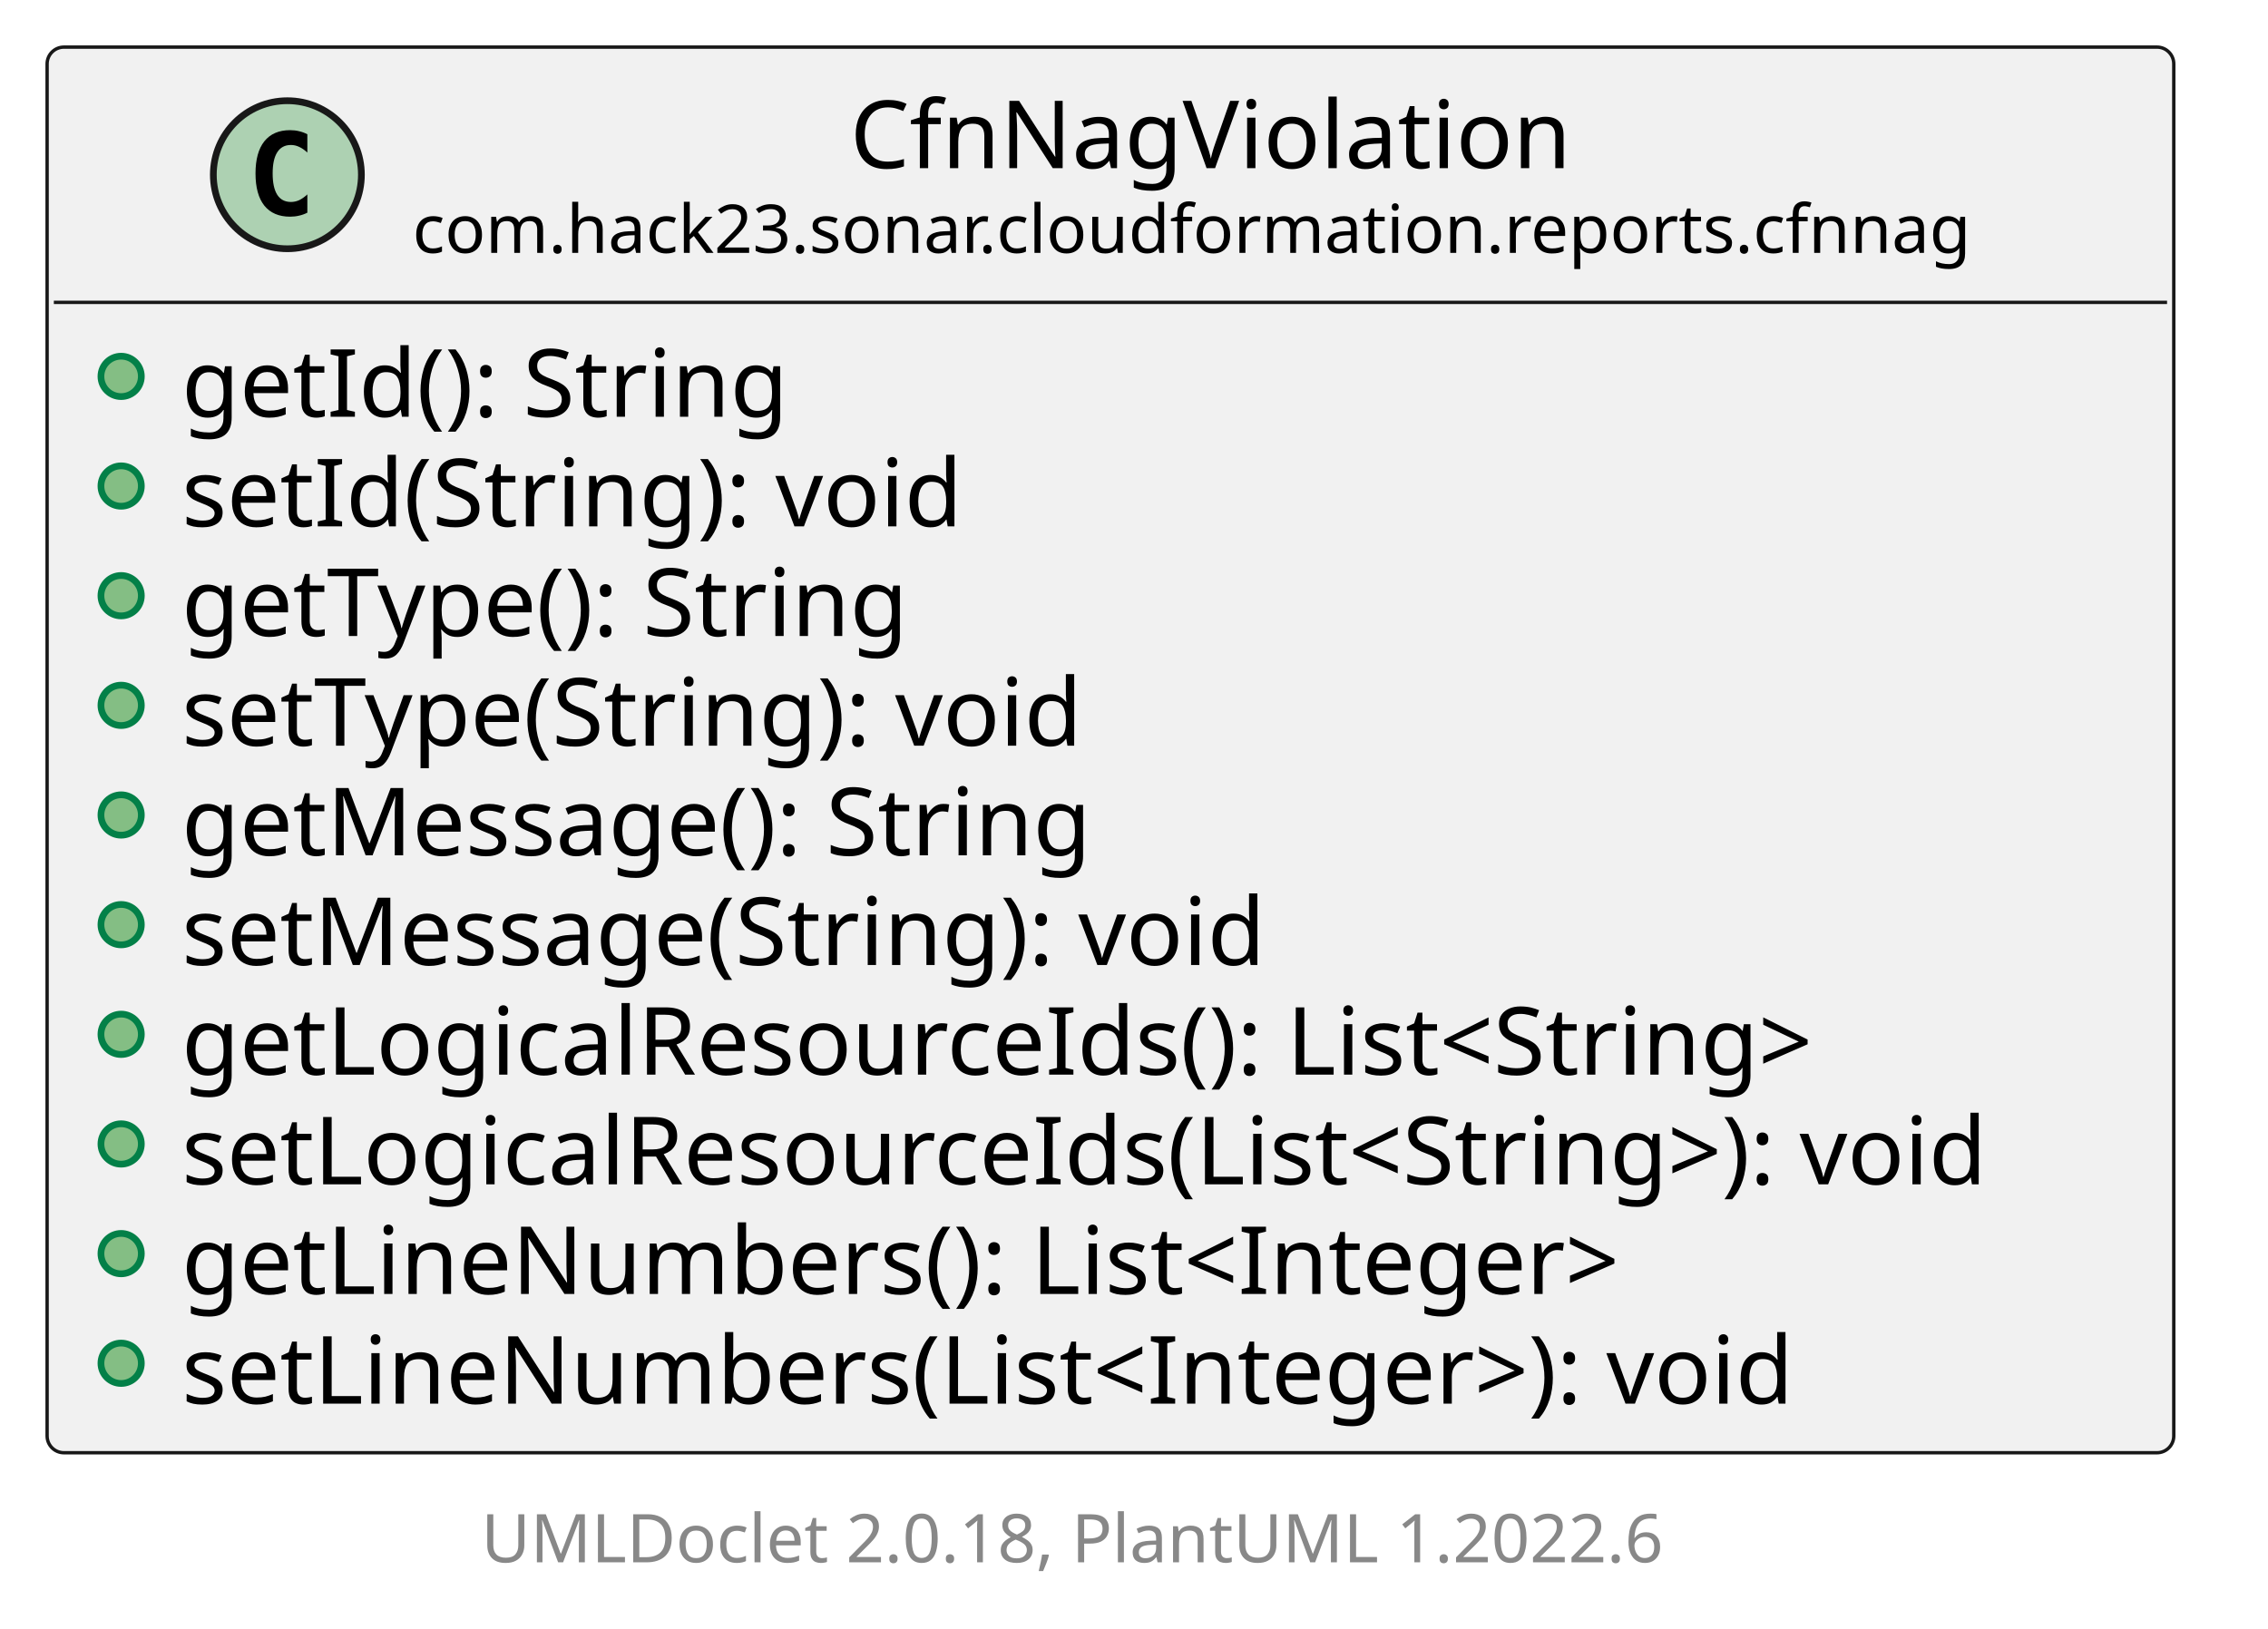
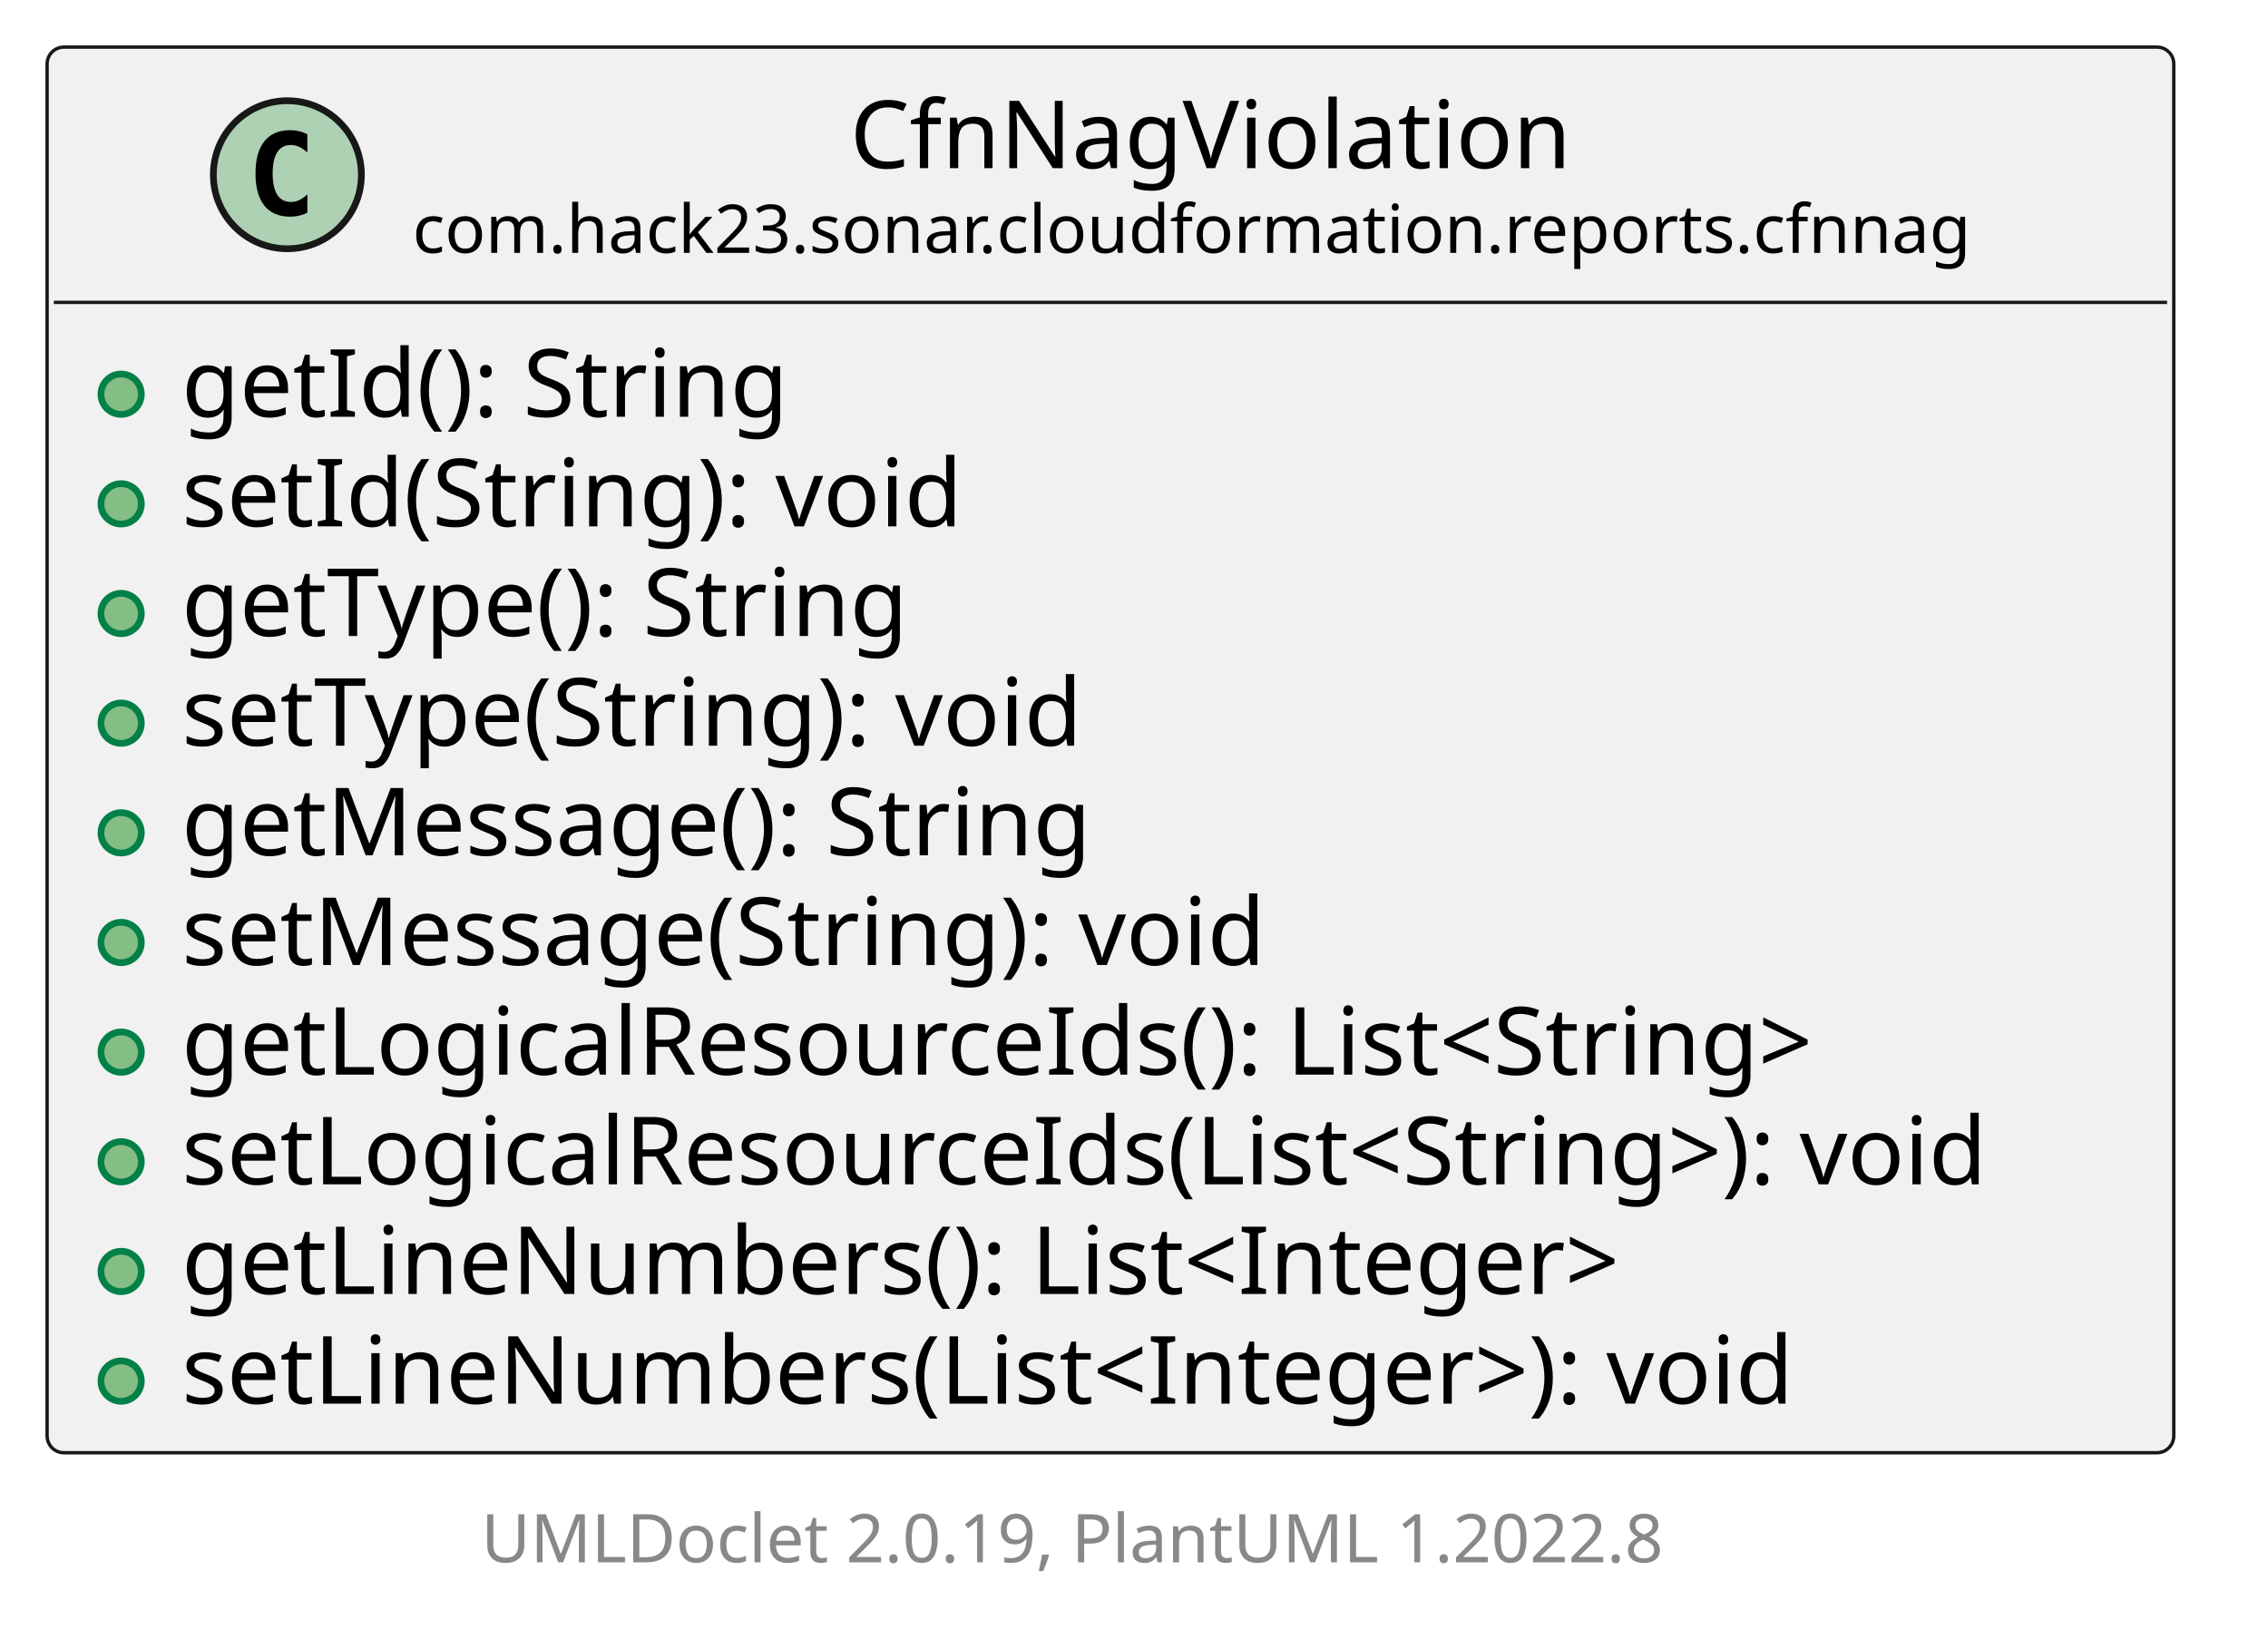
<svg xmlns="http://www.w3.org/2000/svg" xmlns:xlink="http://www.w3.org/1999/xlink" contentStyleType="text/css" height="242px" preserveAspectRatio="none" style="width:337px;height:242px;background:#FFFFFF;" version="1.1" viewBox="0 0 337 242" width="337px" zoomAndPan="magnify">
  <defs />
  <g>
    <a href="CfnNagViolation.html" target="_top" title="CfnNagViolation.html" xlink:actuate="onRequest" xlink:href="CfnNagViolation.html" xlink:show="new" xlink:title="CfnNagViolation.html" xlink:type="simple">
      <g id="elem_com.hack23.sonar.cloudformation.reports.cfnnag.CfnNagViolation">
        <rect codeLine="5" fill="#F1F1F1" height="208.906" id="com.hack23.sonar.cloudformation.reports.cfnnag.CfnNagViolation" rx="2.5" ry="2.5" style="stroke:#181818;stroke-width:0.5;" width="316" x="7" y="7" />
        <ellipse cx="42.7" cy="25.969" fill="#ADD1B2" rx="11" ry="11" style="stroke:#181818;stroke-width:1.0;" />
        <path d="M45.669,31.609 Q45.091,31.906 44.45,32.047 Q43.809,32.203 43.106,32.203 Q40.606,32.203 39.278,30.562 Q37.966,28.906 37.966,25.781 Q37.966,22.656 39.278,21 Q40.606,19.344 43.106,19.344 Q43.809,19.344 44.45,19.5 Q45.106,19.656 45.669,19.953 L45.669,22.672 Q45.044,22.094 44.45,21.828 Q43.856,21.547 43.231,21.547 Q41.888,21.547 41.2,22.625 Q40.513,23.688 40.513,25.781 Q40.513,27.875 41.2,28.953 Q41.888,30.016 43.231,30.016 Q43.856,30.016 44.45,29.75 Q45.044,29.469 45.669,28.891 L45.669,31.609 Z " fill="#000000" />
        <text fill="#000000" font-family="sans-serif" font-size="14" lengthAdjust="spacing" textLength="108" x="126.3" y="24.995">CfnNagViolation</text>
        <text fill="#000000" font-family="sans-serif" font-size="10" lengthAdjust="spacing" textLength="238" x="61.3" y="37.579">com.hack23.sonar.cloudformation.reports.cfnnag</text>
        <line style="stroke:#181818;stroke-width:0.5;" x1="8" x2="322" y1="44.938" y2="44.938" />
-         <ellipse cx="18" cy="55.938" fill="#84BE84" rx="3" ry="3" style="stroke:#038048;stroke-width:1.0;" />
+         <ellipse cx="18" cy="58.586" fill="#84BE84" rx="3" ry="3" style="stroke:#038048;stroke-width:1.0;" />
        <text fill="#000000" font-family="sans-serif" font-size="14" lengthAdjust="spacing" textLength="94" x="27" y="61.933">getId(): String</text>
-         <ellipse cx="18" cy="72.234" fill="#84BE84" rx="3" ry="3" style="stroke:#038048;stroke-width:1.0;" />
+         <ellipse cx="18" cy="74.883" fill="#84BE84" rx="3" ry="3" style="stroke:#038048;stroke-width:1.0;" />
        <text fill="#000000" font-family="sans-serif" font-size="14" lengthAdjust="spacing" textLength="121" x="27" y="78.23">setId(String): void</text>
-         <ellipse cx="18" cy="88.531" fill="#84BE84" rx="3" ry="3" style="stroke:#038048;stroke-width:1.0;" />
+         <ellipse cx="18" cy="91.18" fill="#84BE84" rx="3" ry="3" style="stroke:#038048;stroke-width:1.0;" />
        <text fill="#000000" font-family="sans-serif" font-size="14" lengthAdjust="spacing" textLength="116" x="27" y="94.526">getType(): String</text>
-         <ellipse cx="18" cy="104.828" fill="#84BE84" rx="3" ry="3" style="stroke:#038048;stroke-width:1.0;" />
+         <ellipse cx="18" cy="107.477" fill="#84BE84" rx="3" ry="3" style="stroke:#038048;stroke-width:1.0;" />
        <text fill="#000000" font-family="sans-serif" font-size="14" lengthAdjust="spacing" textLength="143" x="27" y="110.823">setType(String): void</text>
-         <ellipse cx="18" cy="121.125" fill="#84BE84" rx="3" ry="3" style="stroke:#038048;stroke-width:1.0;" />
+         <ellipse cx="18" cy="123.773" fill="#84BE84" rx="3" ry="3" style="stroke:#038048;stroke-width:1.0;" />
        <text fill="#000000" font-family="sans-serif" font-size="14" lengthAdjust="spacing" textLength="145" x="27" y="127.12">getMessage(): String</text>
-         <ellipse cx="18" cy="137.422" fill="#84BE84" rx="3" ry="3" style="stroke:#038048;stroke-width:1.0;" />
+         <ellipse cx="18" cy="140.07" fill="#84BE84" rx="3" ry="3" style="stroke:#038048;stroke-width:1.0;" />
        <text fill="#000000" font-family="sans-serif" font-size="14" lengthAdjust="spacing" textLength="172" x="27" y="143.417">setMessage(String): void</text>
-         <ellipse cx="18" cy="153.719" fill="#84BE84" rx="3" ry="3" style="stroke:#038048;stroke-width:1.0;" />
+         <ellipse cx="18" cy="156.367" fill="#84BE84" rx="3" ry="3" style="stroke:#038048;stroke-width:1.0;" />
        <text fill="#000000" font-family="sans-serif" font-size="14" lengthAdjust="spacing" textLength="263" x="27" y="159.714">getLogicalResourceIds(): List&lt;String&gt;</text>
-         <ellipse cx="18" cy="170.016" fill="#84BE84" rx="3" ry="3" style="stroke:#038048;stroke-width:1.0;" />
+         <ellipse cx="18" cy="172.664" fill="#84BE84" rx="3" ry="3" style="stroke:#038048;stroke-width:1.0;" />
        <text fill="#000000" font-family="sans-serif" font-size="14" lengthAdjust="spacing" textLength="290" x="27" y="176.011">setLogicalResourceIds(List&lt;String&gt;): void</text>
-         <ellipse cx="18" cy="186.312" fill="#84BE84" rx="3" ry="3" style="stroke:#038048;stroke-width:1.0;" />
+         <ellipse cx="18" cy="188.961" fill="#84BE84" rx="3" ry="3" style="stroke:#038048;stroke-width:1.0;" />
        <text fill="#000000" font-family="sans-serif" font-size="14" lengthAdjust="spacing" textLength="229" x="27" y="192.308">getLineNumbers(): List&lt;Integer&gt;</text>
-         <ellipse cx="18" cy="202.609" fill="#84BE84" rx="3" ry="3" style="stroke:#038048;stroke-width:1.0;" />
+         <ellipse cx="18" cy="205.258" fill="#84BE84" rx="3" ry="3" style="stroke:#038048;stroke-width:1.0;" />
        <text fill="#000000" font-family="sans-serif" font-size="14" lengthAdjust="spacing" textLength="256" x="27" y="208.605">setLineNumbers(List&lt;Integer&gt;): void</text>
      </g>
    </a>
-     <rect height="11.641" style="stroke:#00000000;stroke-width:1.0;fill:none;" width="186" x="71.5" y="222.906" />
-     <text fill="#888888" font-family="sans-serif" font-size="10" lengthAdjust="spacing" textLength="186" x="71.5" y="232.189">UMLDoclet 2.0.18, PlantUML 1.2022.6</text>
+     <rect fill="none" height="11.641" style="stroke:none;stroke-width:1.0;" width="186" x="71.5" y="222.906" />
+     <text fill="#888888" font-family="sans-serif" font-size="10" lengthAdjust="spacing" textLength="186" x="71.5" y="232.189">UMLDoclet 2.0.19, PlantUML 1.2022.8</text>
  </g>
</svg>
